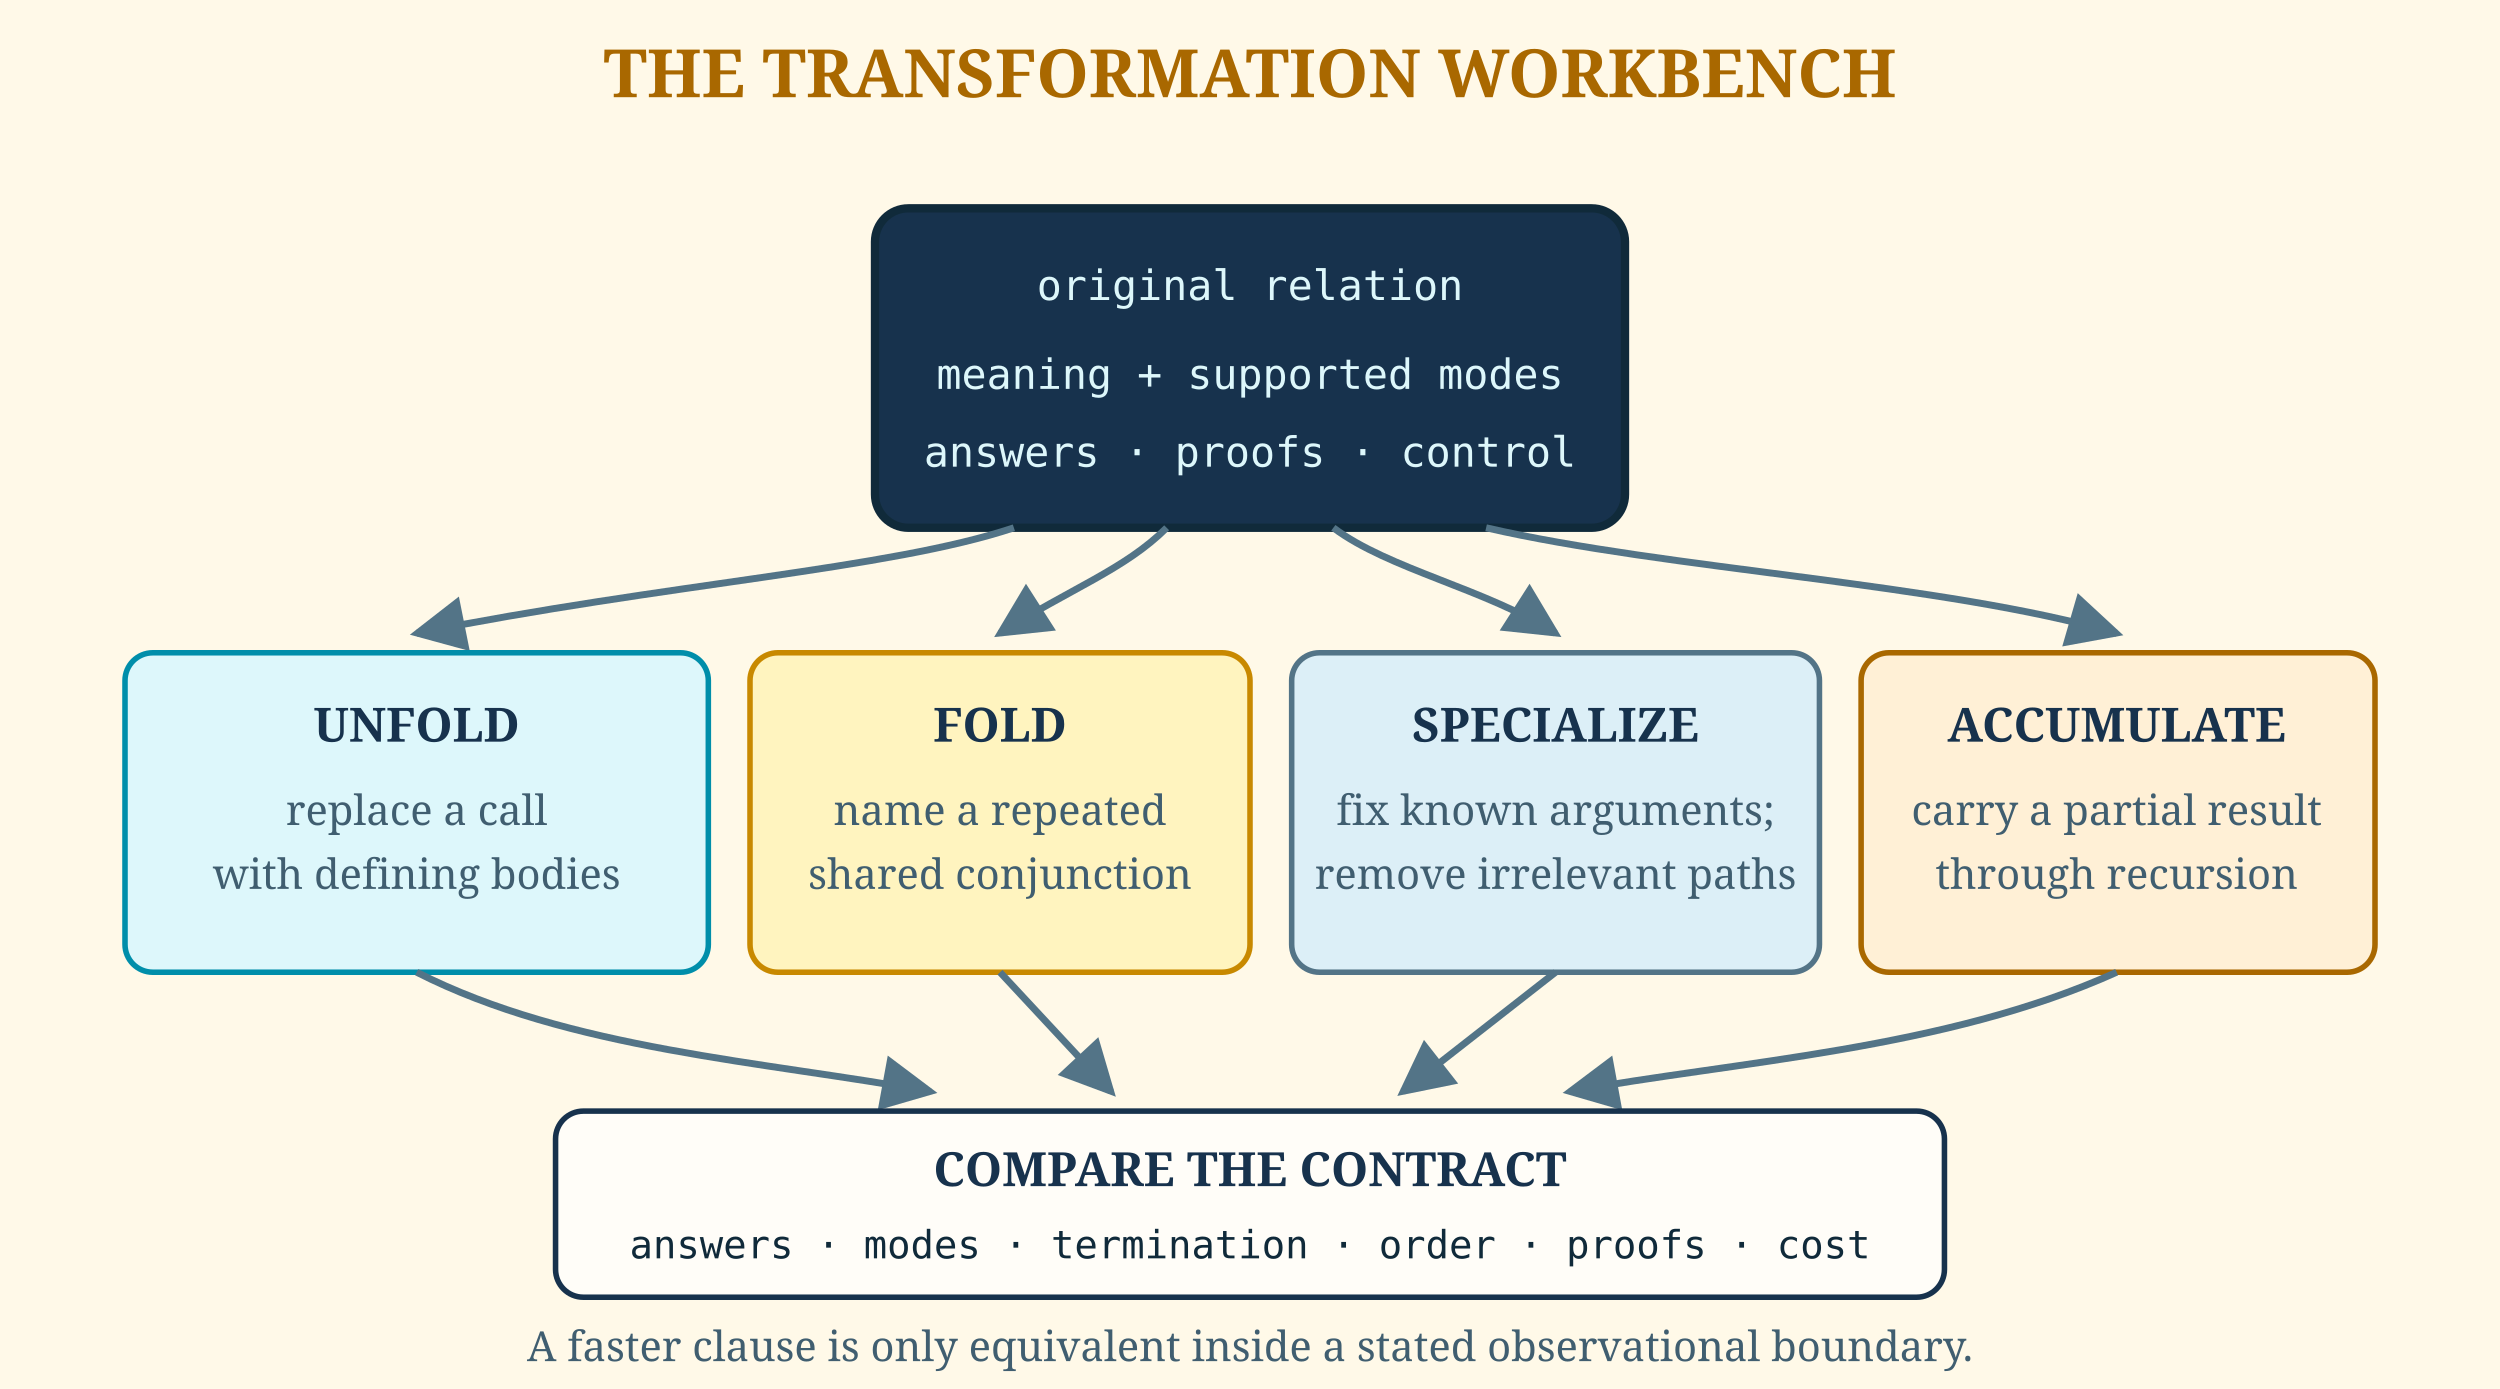
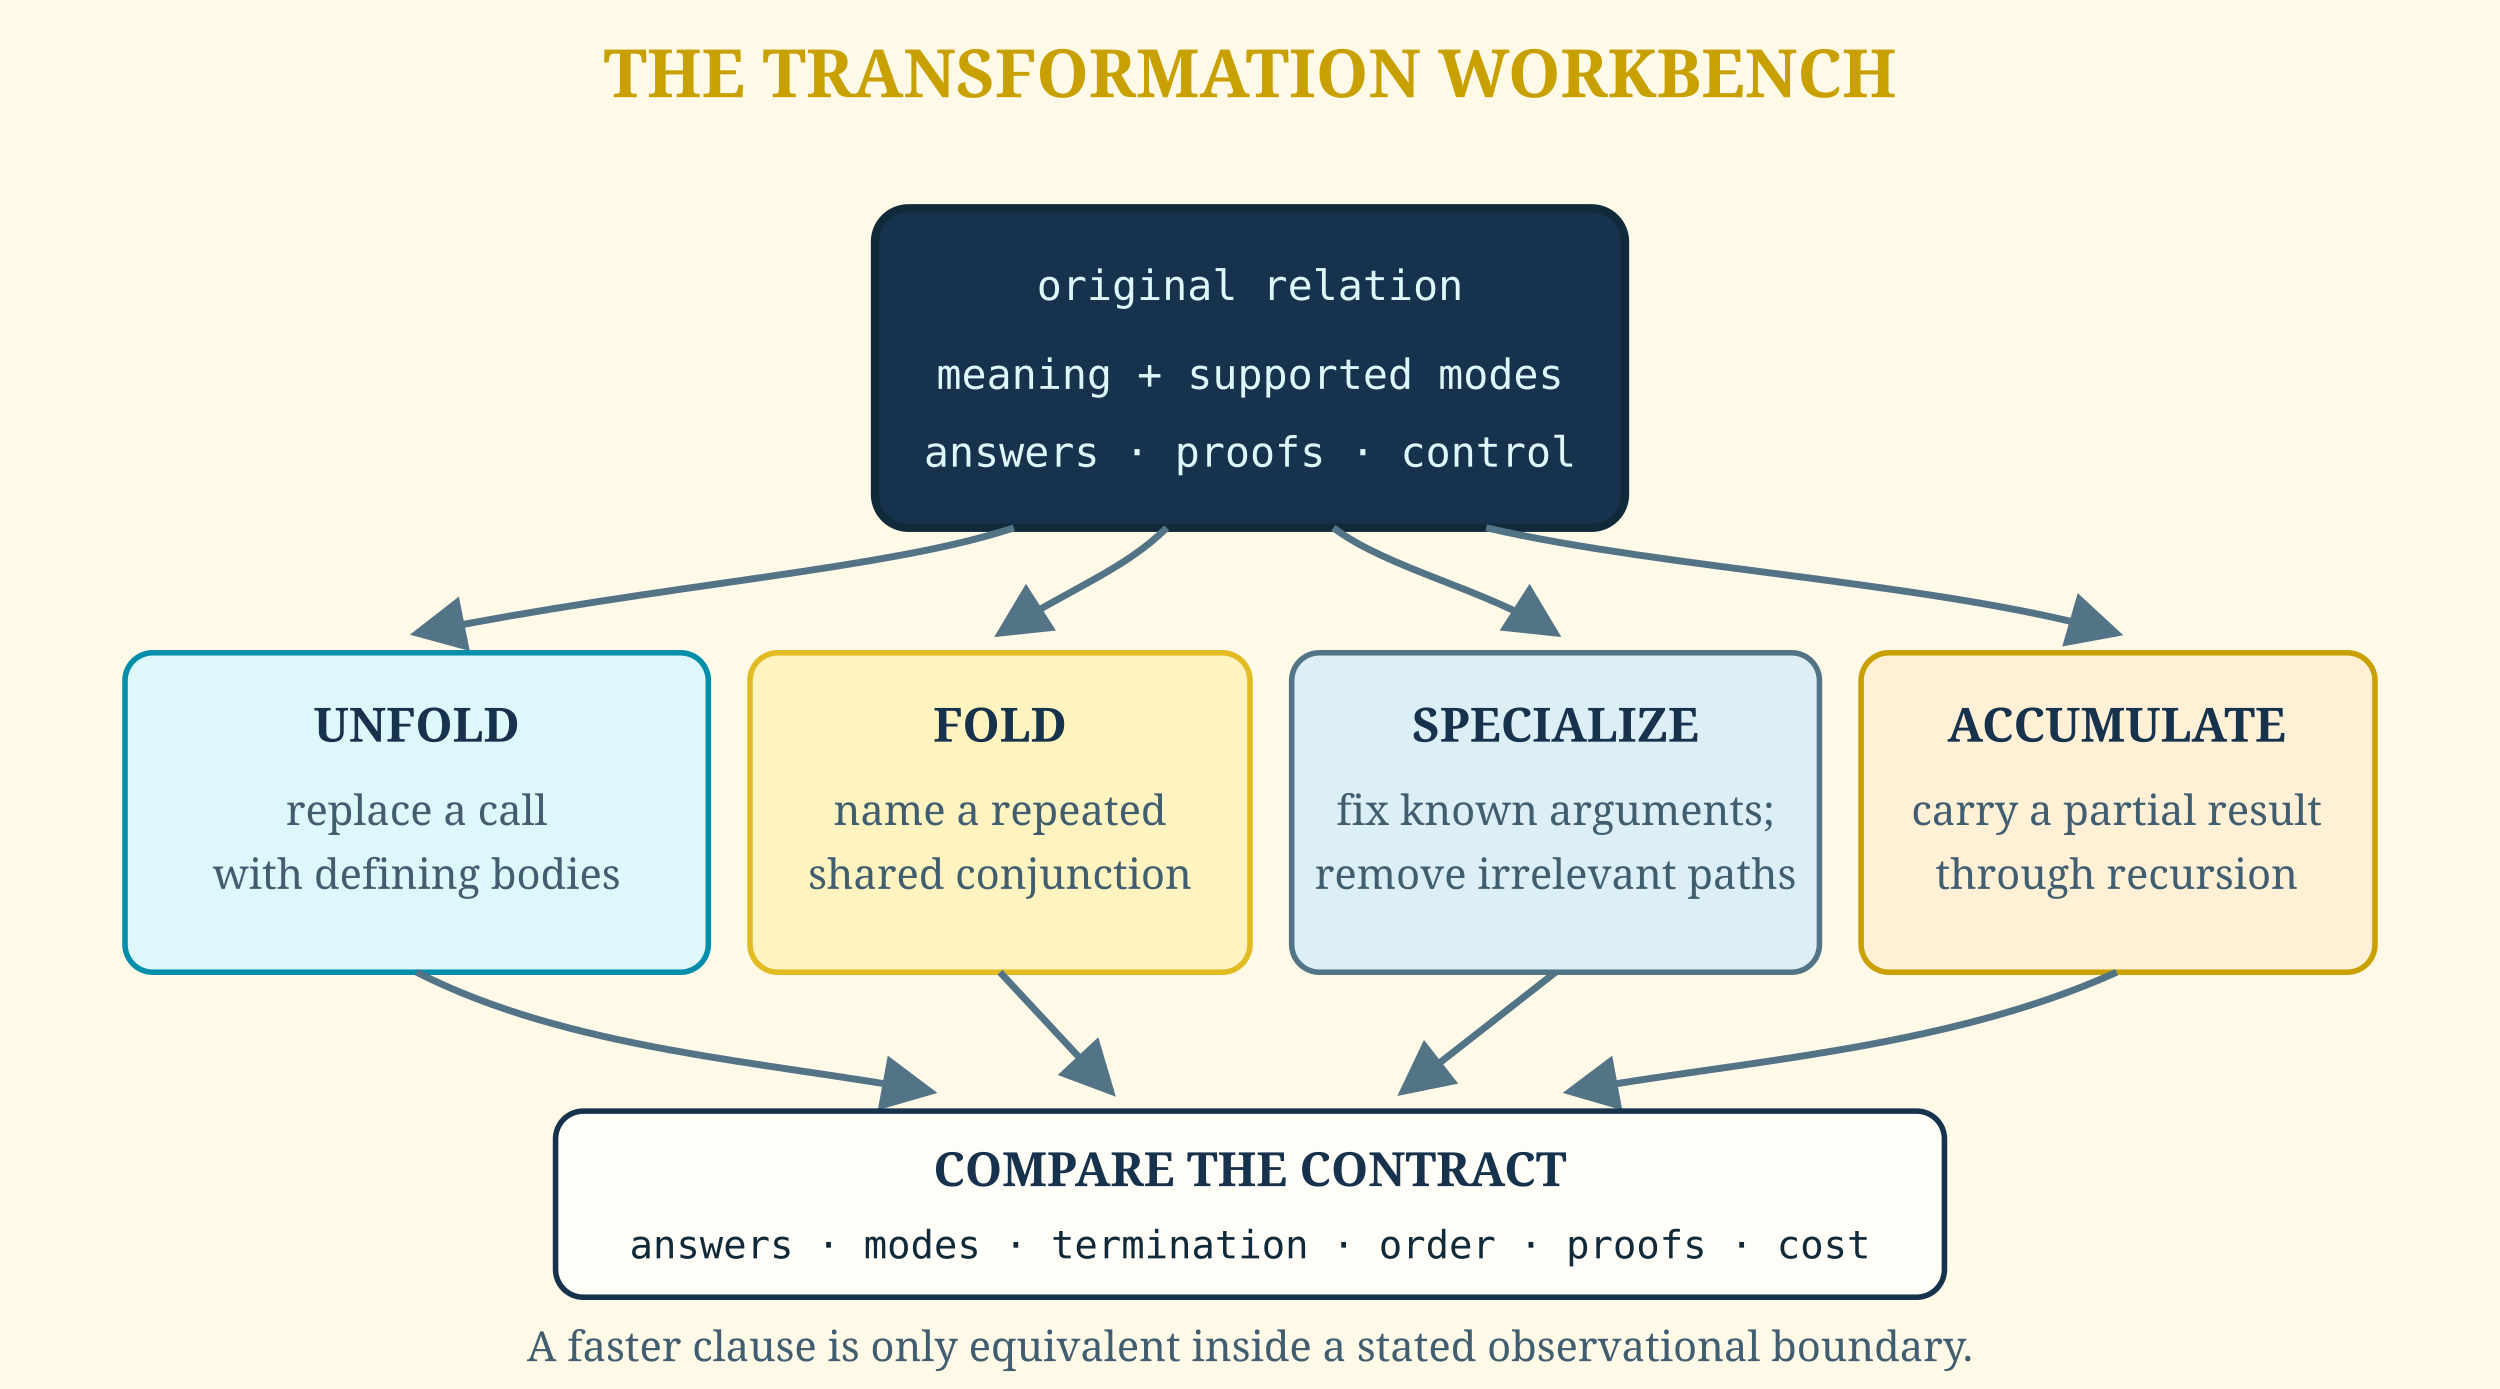
<svg xmlns="http://www.w3.org/2000/svg" width="900" height="500" viewBox="0 0 900 500" role="img" aria-labelledby="title desc">
  <defs>
    <style>
      .paper{fill:#FFFDF8;stroke:#17324D;stroke-width:2}.source{fill:#17324D;stroke:#102A3A;stroke-width:3}
-       .green{fill:#DDF7FB;stroke:#008EAA;stroke-width:2}.gold{fill:#FFF4BF;stroke:#C88900;stroke-width:2}
-       .rose{fill:#FFF0D6;stroke:#A96800;stroke-width:2}.blue{fill:#DCEFF7;stroke:#537487;stroke-width:2}
-       .title{fill:#A96800;font:bold 24px Georgia,serif}.label{fill:#17324D;font:bold 17px Georgia,serif}
+       .green{fill:#DDF7FB;stroke:#008EAA;stroke-width:2}.gold{fill:#FFF4BF;stroke:#E2BA22;stroke-width:2}
+       .rose{fill:#FFF0D6;stroke:#C8A100;stroke-width:2}.blue{fill:#DCEFF7;stroke:#537487;stroke-width:2}
+       .title{fill:#C8A100;font:bold 24px Georgia,serif}.label{fill:#17324D;font:bold 17px Georgia,serif}
      .prose{fill:#405E70;font:15px Georgia,serif}.code{fill:#102A3A;font:14px ui-monospace,SFMono-Regular,Consolas,monospace}
      .light{fill:#DDF7FB;font:15px ui-monospace,SFMono-Regular,Consolas,monospace}.line{fill:none;stroke:#537487;stroke-width:2.5}
    </style>
    <marker id="arrow" markerWidth="8" markerHeight="8" refX="7" refY="4" orient="auto">
      <path d="M0 0L8 4L0 8Z" fill="#537487" />
    </marker>
  </defs>
  <rect width="900" height="500" fill="#FFF9E8" />
  <text class="title" x="450" y="35" text-anchor="middle">THE TRANSFORMATION WORKBENCH</text>
  <rect class="source" x="315" y="75" width="270" height="115" rx="12" />
  <text class="light" x="450" y="108" text-anchor="middle">original relation</text>
  <text class="light" x="450" y="140" text-anchor="middle">meaning + supported modes</text>
  <text class="light" x="450" y="168" text-anchor="middle">answers · proofs · control</text>
  <path class="line" marker-end="url(#arrow)" d="M365 190C320 205 240 210 150 228" />
  <path class="line" marker-end="url(#arrow)" d="M420 190C405 205 385 212 360 228" />
  <path class="line" marker-end="url(#arrow)" d="M480 190C500 205 535 212 560 228" />
  <path class="line" marker-end="url(#arrow)" d="M535 190C600 205 700 210 762 228" />
  <rect class="green" x="45" y="235" width="210" height="115" rx="10" />
  <text class="label" x="150" y="267" text-anchor="middle">UNFOLD</text>
  <text class="prose" x="150" y="297" text-anchor="middle">replace a call</text>
  <text class="prose" x="150" y="320" text-anchor="middle">with defining bodies</text>
  <rect class="gold" x="270" y="235" width="180" height="115" rx="10" />
  <text class="label" x="360" y="267" text-anchor="middle">FOLD</text>
  <text class="prose" x="360" y="297" text-anchor="middle">name a repeated</text>
  <text class="prose" x="360" y="320" text-anchor="middle">shared conjunction</text>
  <rect class="blue" x="465" y="235" width="190" height="115" rx="10" />
  <text class="label" x="560" y="267" text-anchor="middle">SPECIALIZE</text>
  <text class="prose" x="560" y="297" text-anchor="middle">fix known arguments;</text>
  <text class="prose" x="560" y="320" text-anchor="middle">remove irrelevant paths</text>
  <rect class="rose" x="670" y="235" width="185" height="115" rx="10" />
  <text class="label" x="762" y="267" text-anchor="middle">ACCUMULATE</text>
  <text class="prose" x="762" y="297" text-anchor="middle">carry a partial result</text>
  <text class="prose" x="762" y="320" text-anchor="middle">through recursion</text>
  <path class="line" marker-end="url(#arrow)" d="M150 350C205 378 275 382 335 393" />
  <path class="line" marker-end="url(#arrow)" d="M360 350L400 393" />
  <path class="line" marker-end="url(#arrow)" d="M560 350L505 393" />
  <path class="line" marker-end="url(#arrow)" d="M762 350C700 378 625 382 565 393" />
  <rect class="paper" x="200" y="400" width="500" height="67" rx="10" />
  <text class="label" x="450" y="427" text-anchor="middle">COMPARE THE CONTRACT</text>
  <text class="code" x="450" y="453" text-anchor="middle">answers · modes · termination · order · proofs · cost</text>
  <text class="prose" x="450" y="490" text-anchor="middle">A faster clause is only equivalent inside a stated observational boundary.</text>
</svg>
